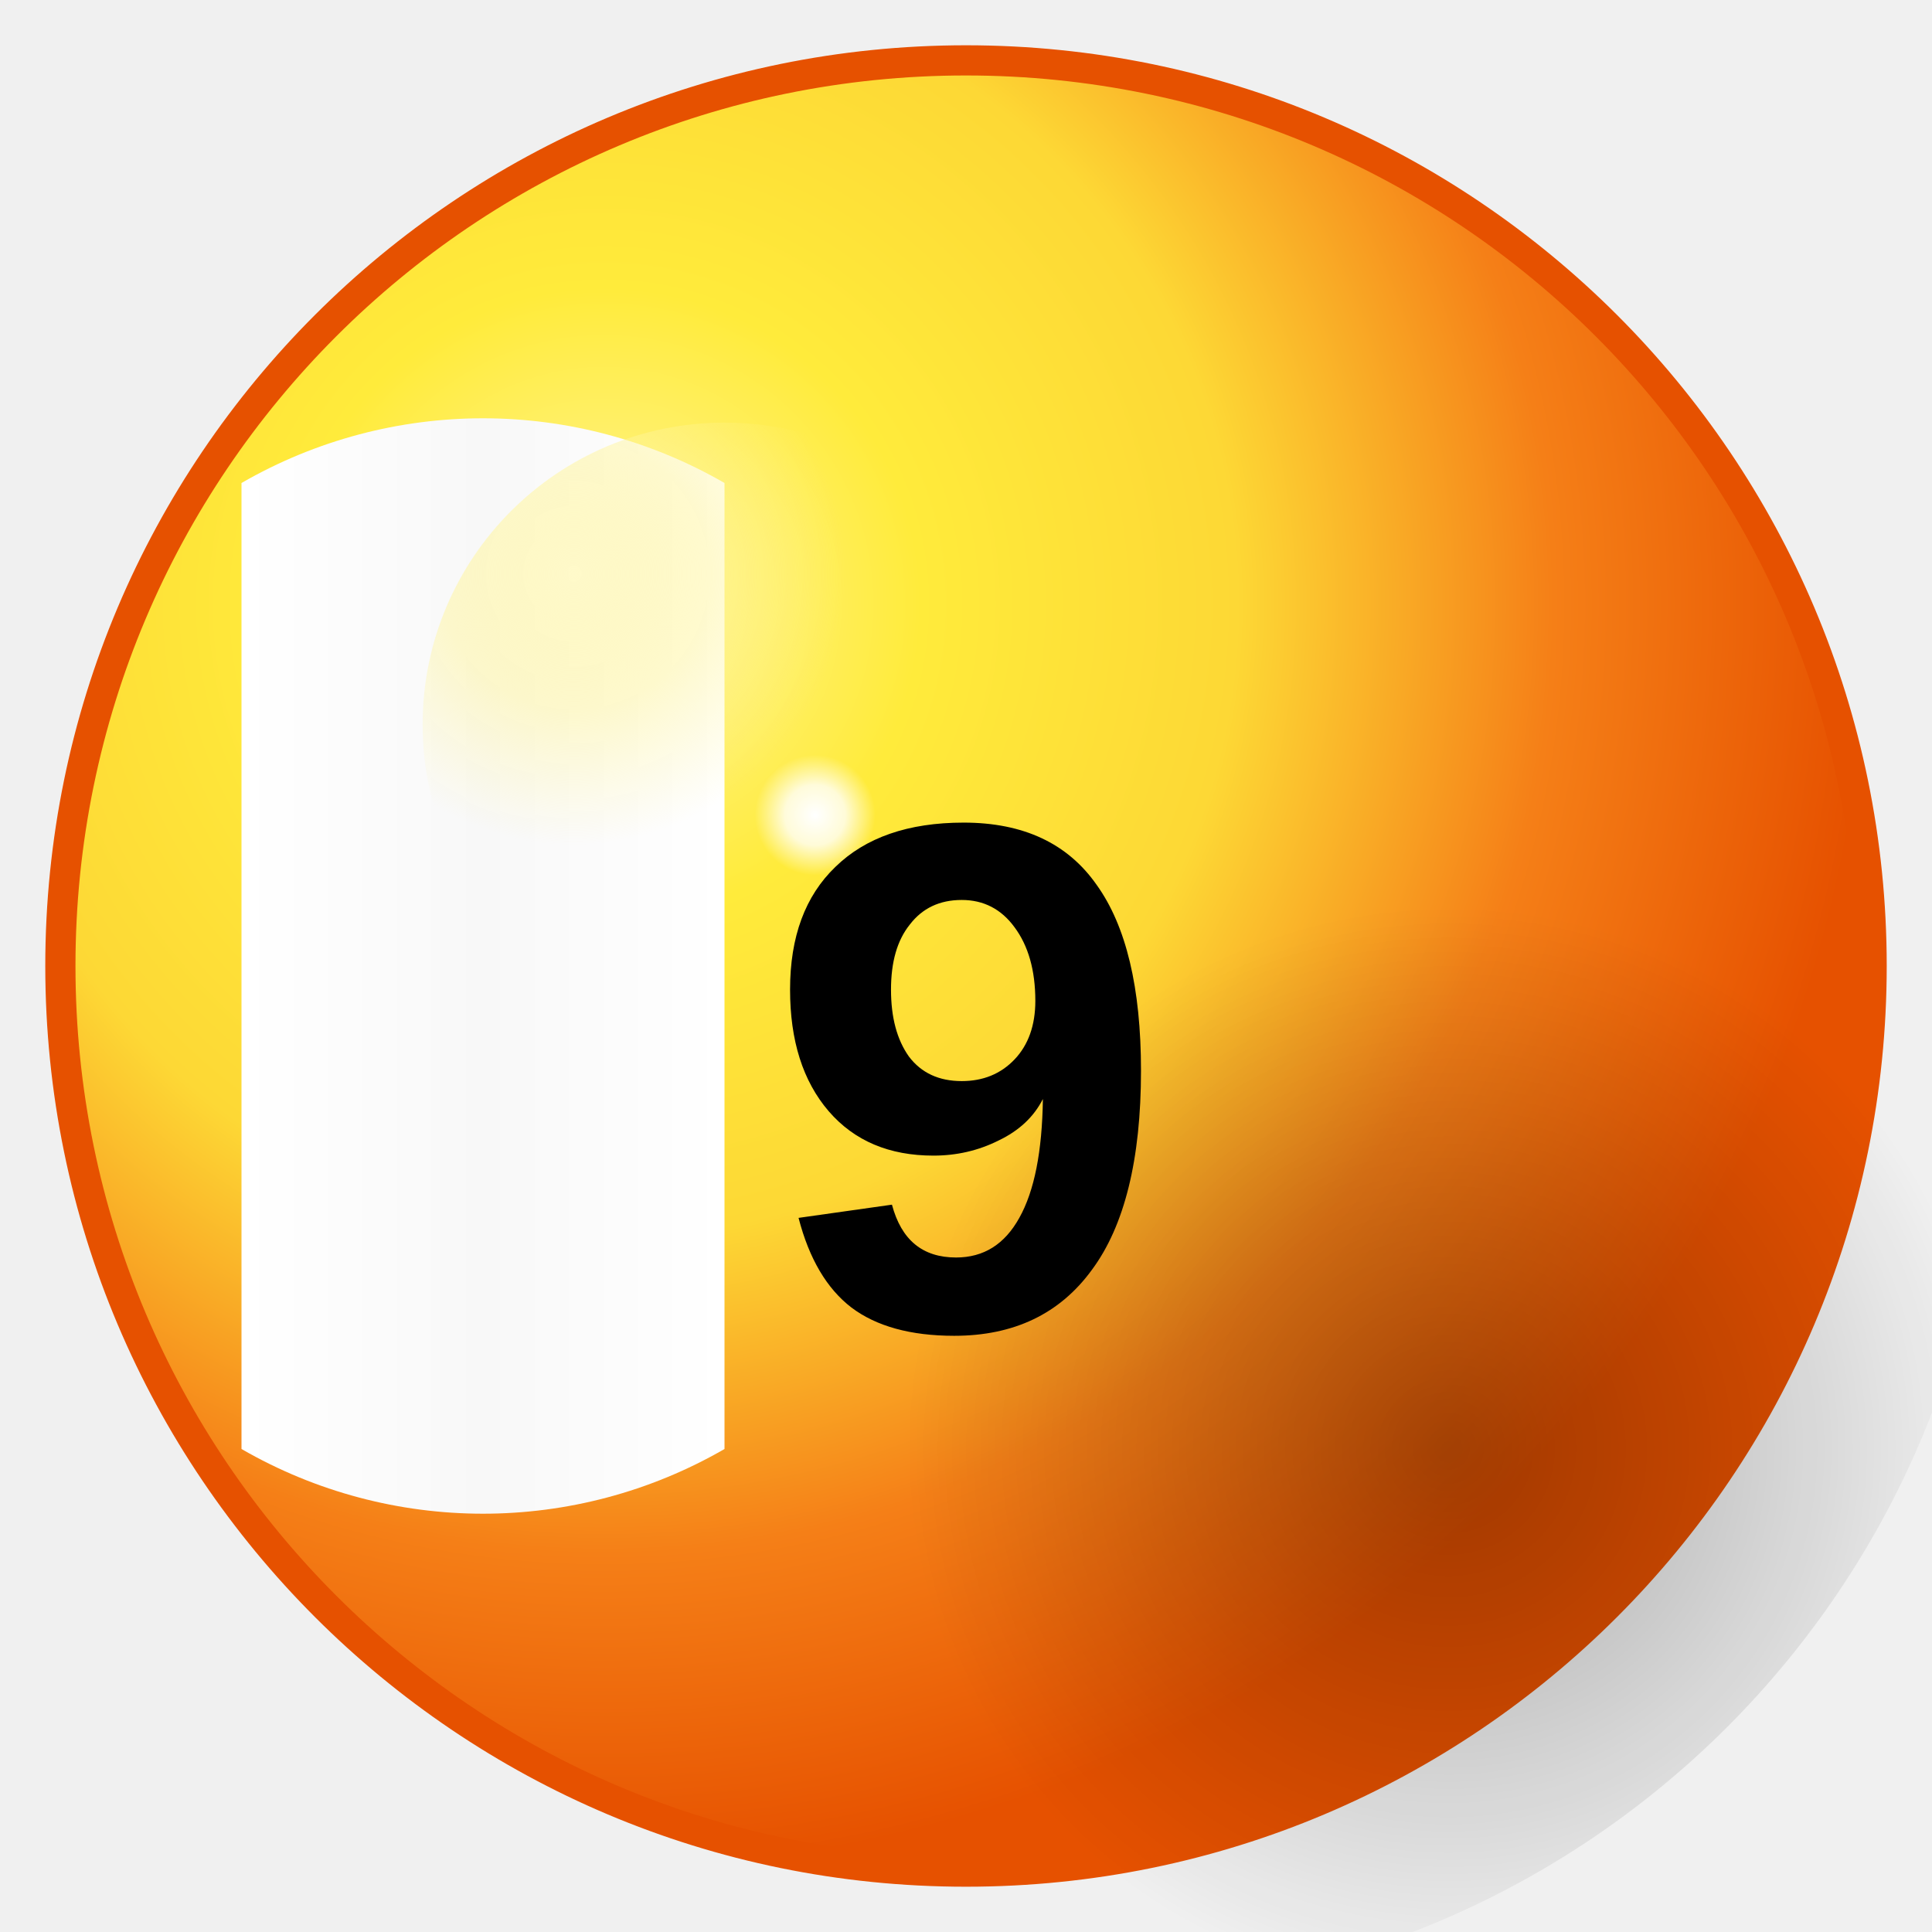
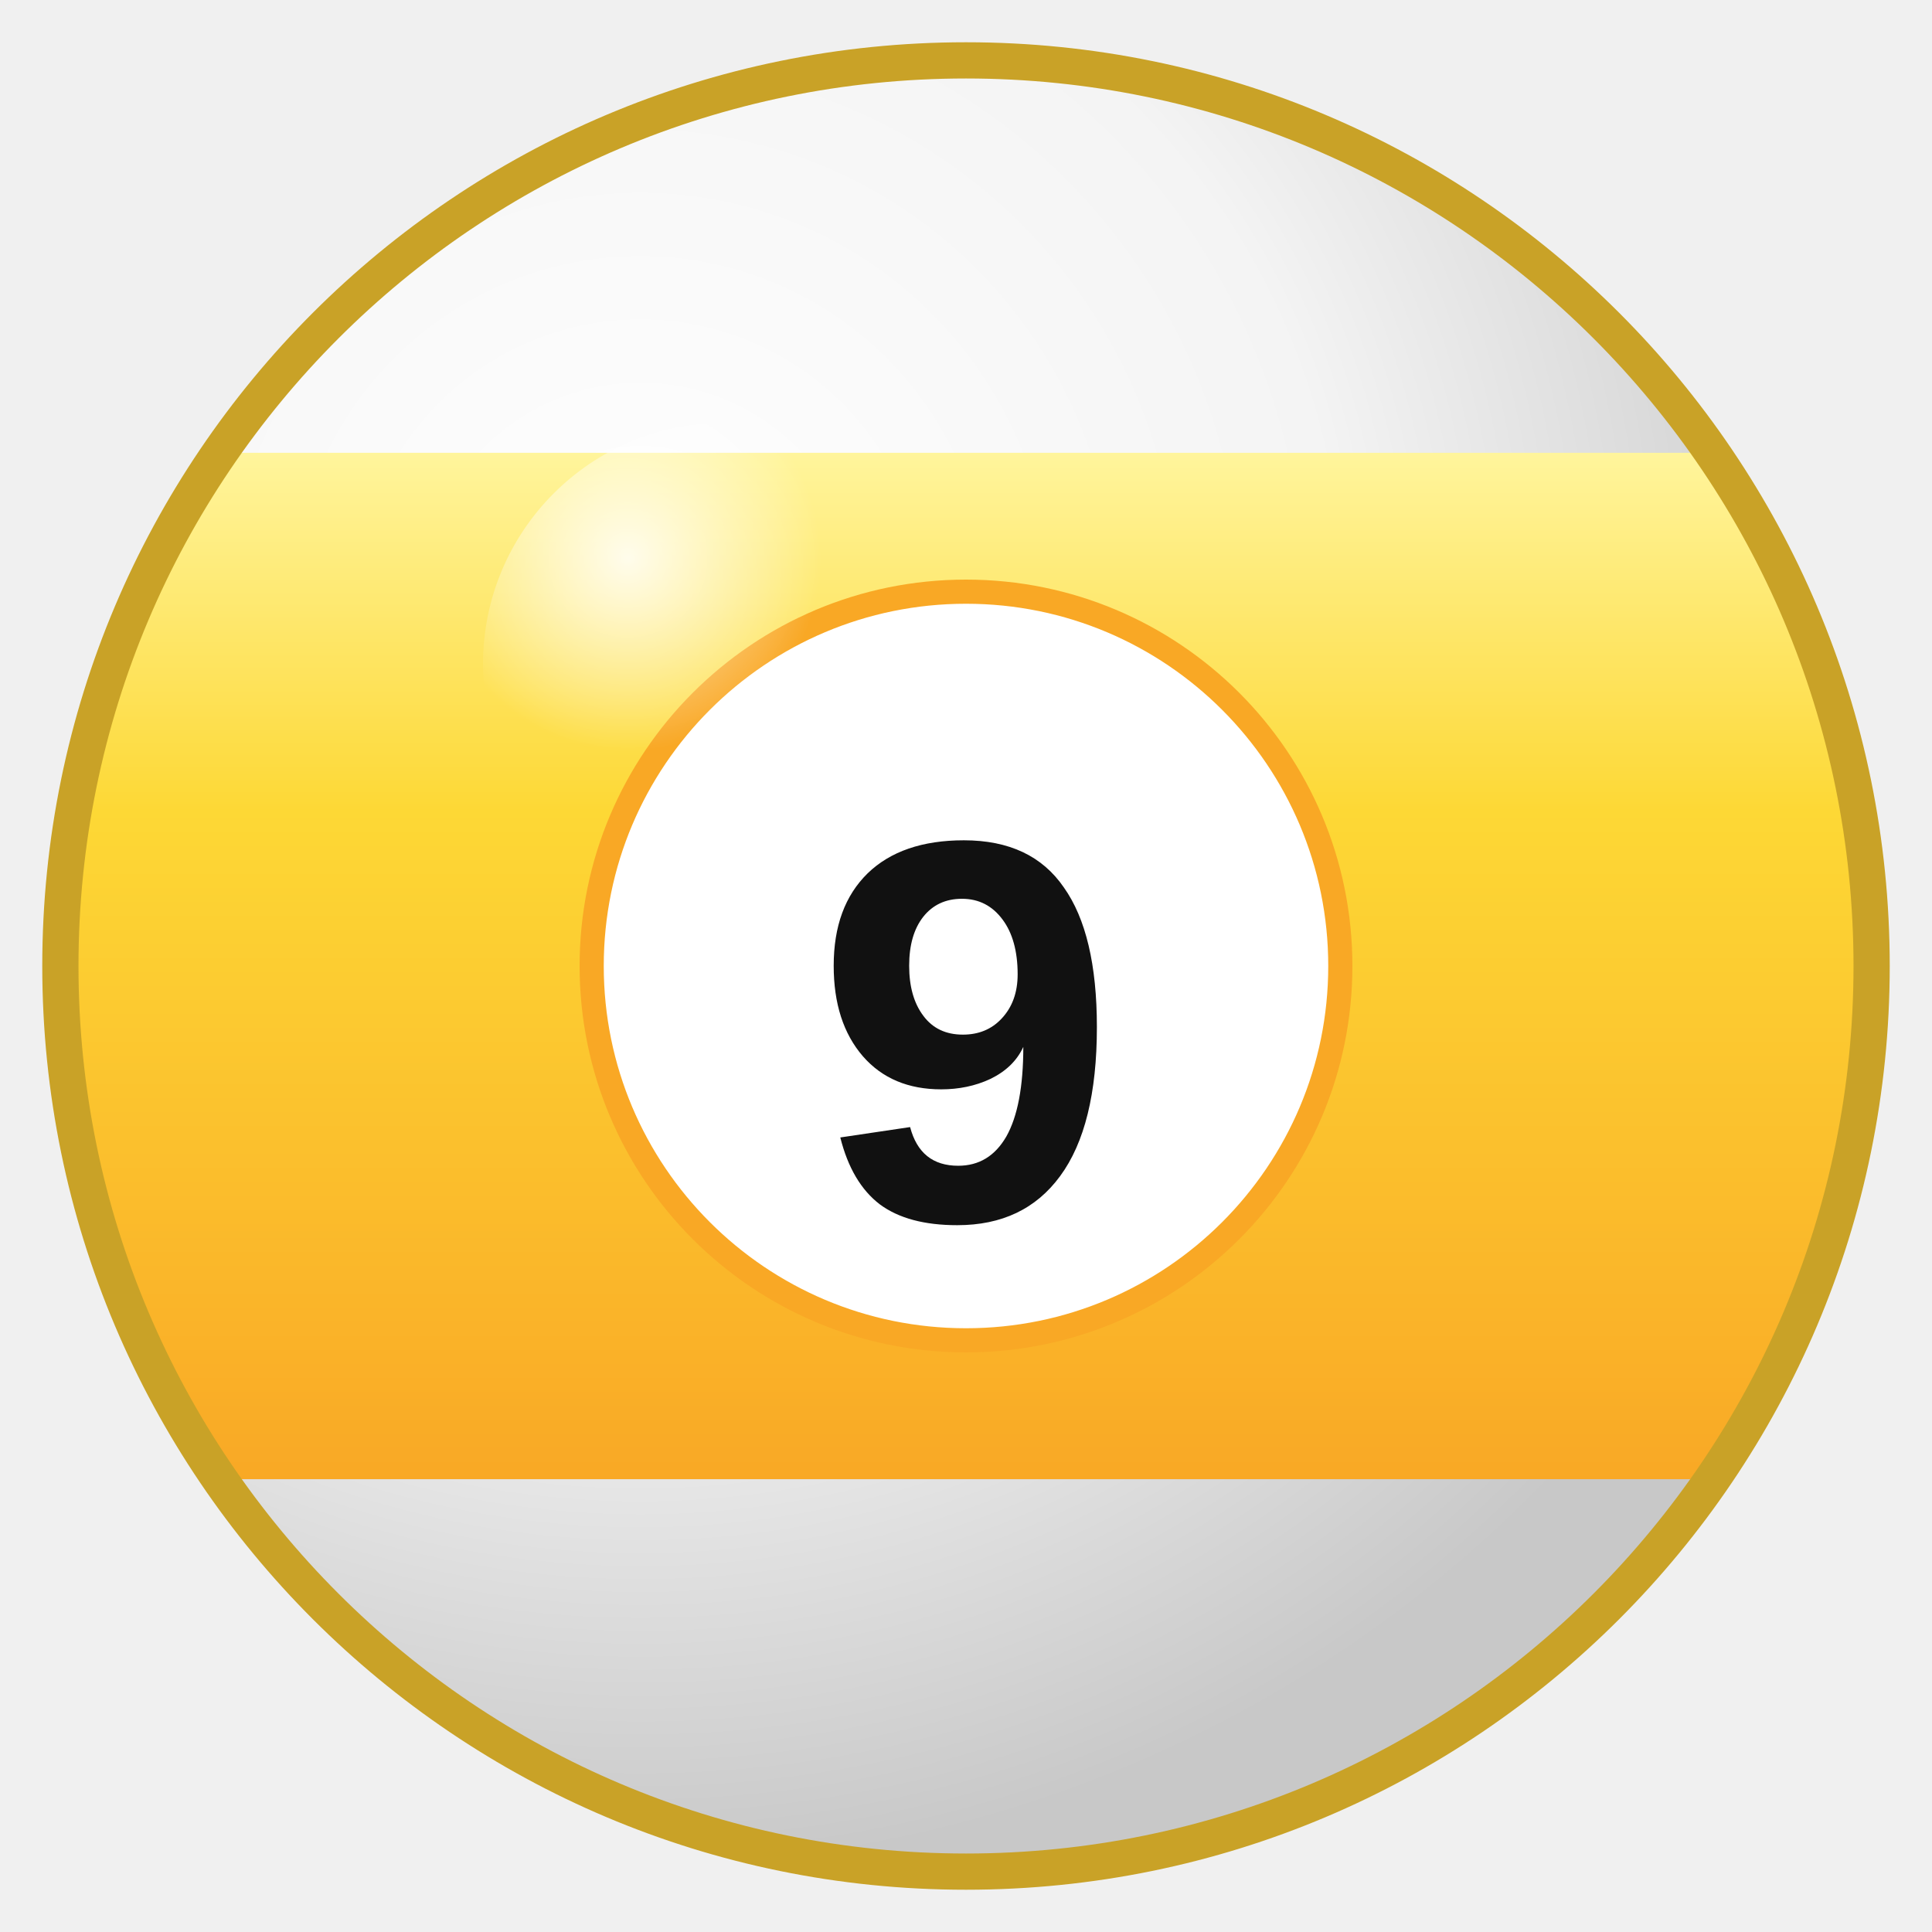
<svg xmlns="http://www.w3.org/2000/svg" width="32" height="32" viewBox="0 0 32 32">
  <defs>
-     <radialGradient id="ball9Main" cx="30%" cy="30%" r="70%">
+     <radialGradient id="ball9White" cx="32%" cy="30%" r="70%">
+       <stop offset="0%" stop-color="#ffffff" />
+       <stop offset="55%" stop-color="#f4f4f4" />
+       <stop offset="100%" stop-color="#c8c8c8" />
+     </radialGradient>
+     <linearGradient id="ball9Stripe" x1="0%" y1="0%" x2="0%" y2="100%">
      <stop offset="0%" stop-color="#fff59d" />
-       <stop offset="25%" stop-color="#ffeb3b" />
-       <stop offset="50%" stop-color="#fdd835" />
-       <stop offset="75%" stop-color="#f57f17" />
-       <stop offset="100%" stop-color="#e65100" />
-     </radialGradient>
-     <radialGradient id="ball9Highlight" cx="25%" cy="25%" r="45%">
-       <stop offset="0%" stop-color="#fff9c4" stop-opacity="0.9" />
-       <stop offset="50%" stop-color="#fff59d" stop-opacity="0.5" />
-       <stop offset="100%" stop-color="#fff59d" stop-opacity="0" />
-     </radialGradient>
-     <radialGradient id="ball9Specular" cx="40%" cy="40%" r="20%">
-       <stop offset="0%" stop-color="#ffffff" />
-       <stop offset="50%" stop-color="#ffffff" stop-opacity="0.8" />
+       <stop offset="35%" stop-color="#fdd835" />
+       <stop offset="100%" stop-color="#f9a825" />
+     </linearGradient>
+     <radialGradient id="ball9Highlight" cx="30%" cy="28%" r="40%">
+       <stop offset="0%" stop-color="#ffffff" stop-opacity="0.85" />
      <stop offset="100%" stop-color="#ffffff" stop-opacity="0" />
    </radialGradient>
-     <radialGradient id="ball9Shadow" cx="70%" cy="70%" r="30%">
-       <stop offset="0%" stop-color="#000000" stop-opacity="0.3" />
-       <stop offset="100%" stop-color="#000000" stop-opacity="0" />
-     </radialGradient>
-     <linearGradient id="ball9Stripe" x1="0%" y1="0%" x2="100%" y2="0%">
-       <stop offset="0%" stop-color="#ffffff" />
-       <stop offset="50%" stop-color="#f8f8f8" />
-       <stop offset="100%" stop-color="#ffffff" />
-     </linearGradient>
+     <clipPath id="ball9Clip">
+       <circle cx="16" cy="16" r="15" />
+     </clipPath>
  </defs>
-   <circle cx="16" cy="16" r="15" fill="url(#ball9Main)" stroke="#e65100" stroke-width="0.5" />
-   <path d="M 4 8 A 8 8 0 0 1 12 8 L 12 24 A 8 8 0 0 1 4 24 Z" fill="url(#ball9Stripe)" />
-   <circle cx="12" cy="12" r="5" fill="url(#ball9Highlight)" />
-   <circle cx="14" cy="14" r="2.5" fill="url(#ball9Specular)" />
-   <text x="16" y="22" text-anchor="middle" font-family="Arial, sans-serif" font-size="12" font-weight="bold" fill="#000000">9</text>
-   <circle cx="18" cy="18" r="15" fill="url(#ball9Shadow)" />
+   <g clip-path="url(#ball9Clip)">
+     <circle cx="16" cy="16" r="15" fill="url(#ball9White)" />
+     <rect x="1" y="7.5" width="30" height="17" fill="url(#ball9Stripe)" />
+     <circle cx="16" cy="16" r="6.2" fill="#ffffff" stroke="#f9a825" stroke-width="0.4" />
+   </g>
+   <circle cx="16" cy="16" r="15" fill="none" stroke="#c9a227" stroke-width="0.6" />
+   <circle cx="12" cy="11" r="4" fill="url(#ball9Highlight)" />
+   <text x="16" y="20.2" text-anchor="middle" font-family="Arial, sans-serif" font-size="9" font-weight="bold" fill="#111111">9</text>
</svg>
